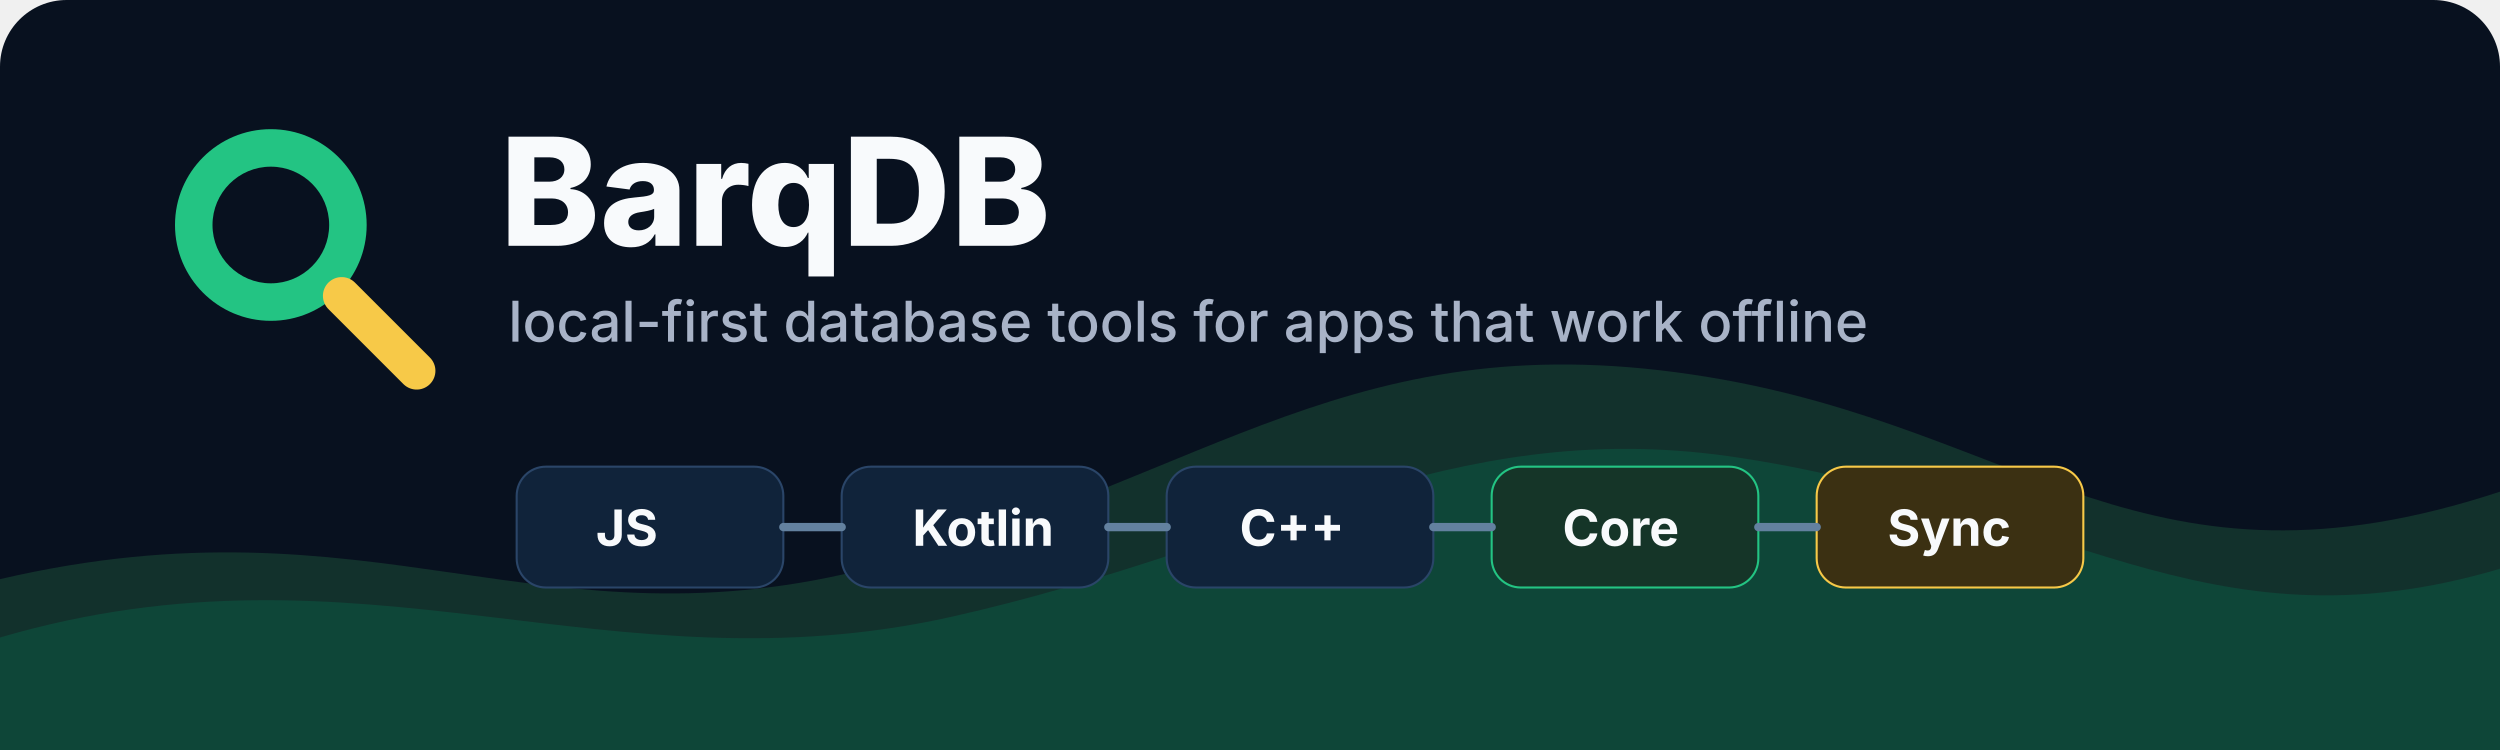
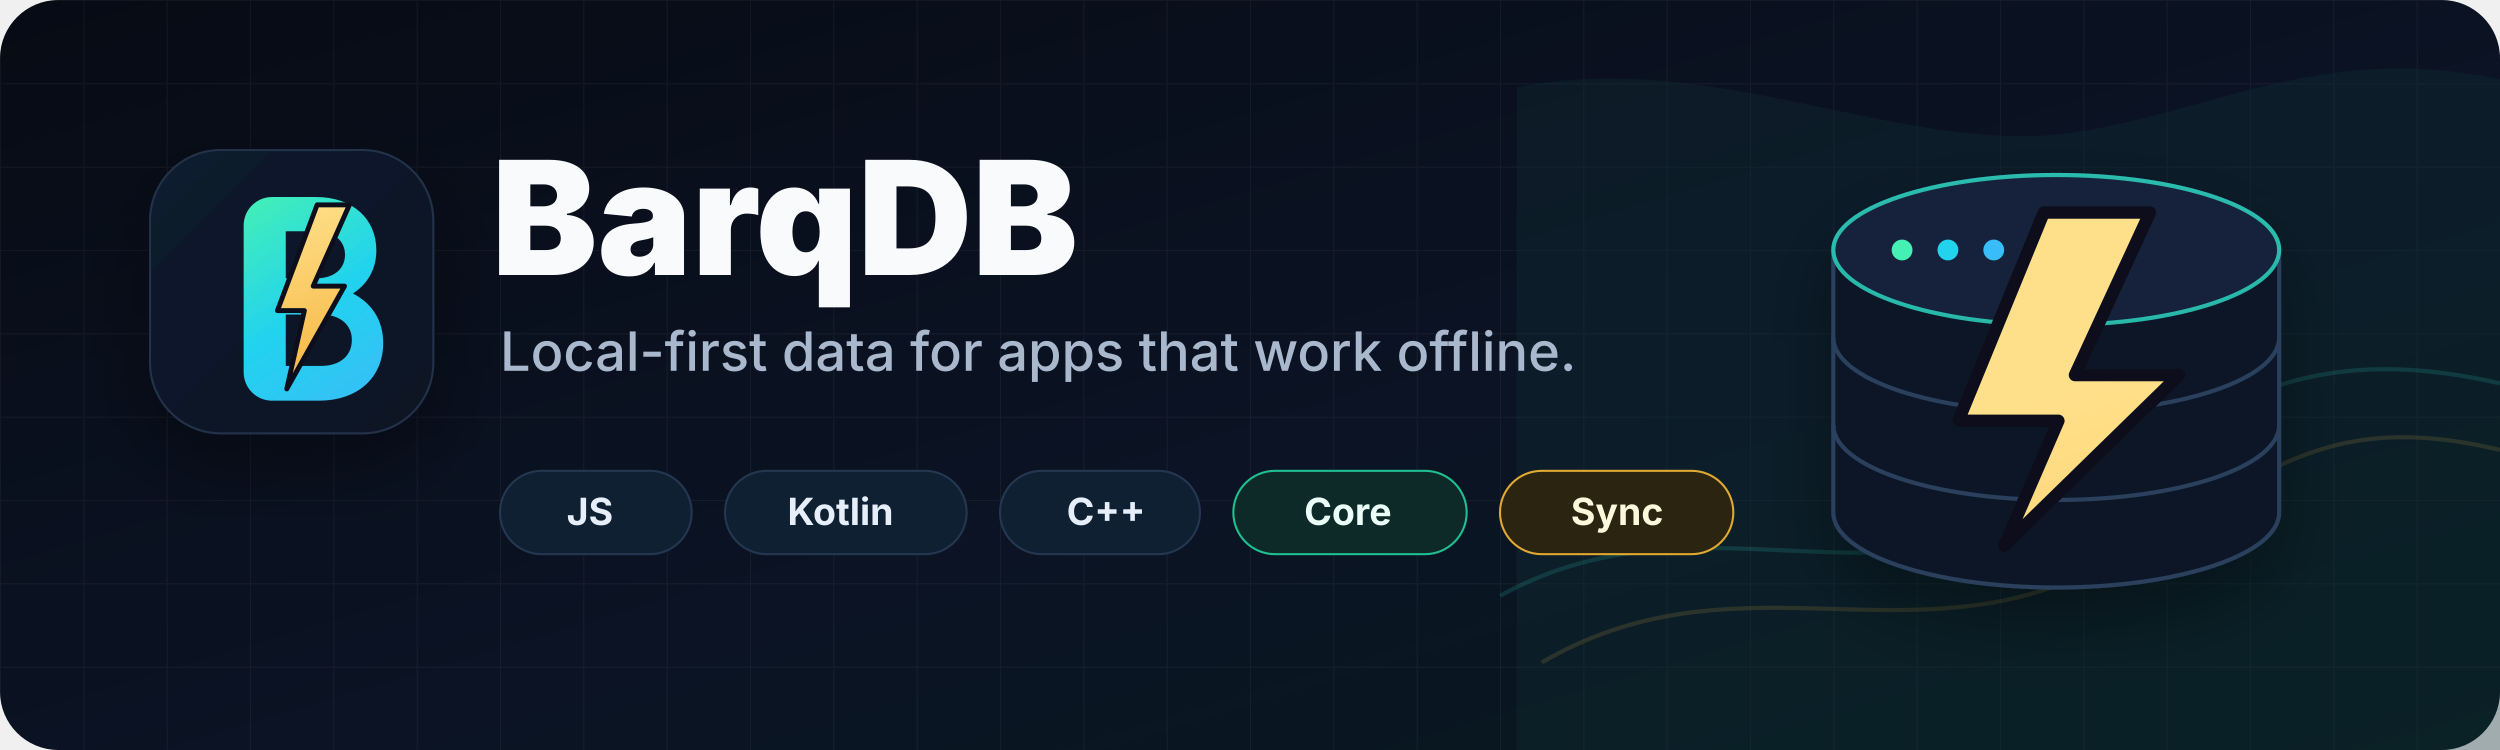
<svg xmlns="http://www.w3.org/2000/svg" width="1200" height="360" viewBox="0 0 1200 360" role="img" aria-labelledby="title desc">
-   <rect width="1200" height="360" rx="32" fill="#08111f" />
-   <path d="M0 278 C180 236 260 314 420 272 C582 229 650 153 820 181 C972 206 1030 292 1200 236 L1200 360 L0 360 Z" fill="#12312c" />
-   <path d="M0 306 C174 255 292 333 457 296 C608 262 695 200 830 219 C989 242 1058 315 1200 273 L1200 360 L0 360 Z" fill="#0e4638" />
-   <circle cx="130" cy="108" r="46" fill="#23c483" />
-   <circle cx="130" cy="108" r="28" fill="#08111f" />
-   <path d="M164 142 L200 178" stroke="#f7c948" stroke-width="18" stroke-linecap="round" />
-   <text x="240" y="118" fill="#f8fafc" font-family="Inter, ui-sans-serif, system-ui, -apple-system, BlinkMacSystemFont, Segoe UI, sans-serif" font-size="72" font-weight="800">BarqDB</text>
-   <text x="244" y="164" fill="#a8b3c7" font-family="Inter, ui-sans-serif, system-ui, -apple-system, BlinkMacSystemFont, Segoe UI, sans-serif" font-size="27" font-weight="500">local-first database tools for apps that work offline</text>
-   <g font-family="Inter, ui-sans-serif, system-ui, -apple-system, BlinkMacSystemFont, Segoe UI, sans-serif" font-size="24" font-weight="700">
-     <rect x="248" y="224" width="128" height="58" rx="14" fill="#10233a" stroke="#2a4568" />
-     <text x="286" y="262" fill="#f8fafc">JS</text>
-     <rect x="404" y="224" width="128" height="58" rx="14" fill="#10233a" stroke="#2a4568" />
-     <text x="438" y="262" fill="#f8fafc">Kotlin</text>
-     <rect x="560" y="224" width="128" height="58" rx="14" fill="#10233a" stroke="#2a4568" />
-     <text x="595" y="262" fill="#f8fafc">C++</text>
-     <rect x="716" y="224" width="128" height="58" rx="14" fill="#153528" stroke="#23c483" />
-     <text x="750" y="262" fill="#f8fafc">Core</text>
-     <rect x="872" y="224" width="128" height="58" rx="14" fill="#3b3012" stroke="#f7c948" />
-     <text x="906" y="262" fill="#f8fafc">Sync</text>
+   <defs>
+     <linearGradient id="bg" x1="0" y1="0" x2="1" y2="1">
+       <stop offset="0" stop-color="#070b14" />
+       <stop offset="0.55" stop-color="#0b1324" />
+       <stop offset="1" stop-color="#071a1f" />
+     </linearGradient>
+     <linearGradient id="brand" x1="136" y1="62" x2="421" y2="478" gradientUnits="userSpaceOnUse">
+       <stop offset="0" stop-color="#44f0b5" />
+       <stop offset="0.52" stop-color="#22d3ee" />
+       <stop offset="1" stop-color="#38bdf8" />
+     </linearGradient>
+     <linearGradient id="gold" x1="224" y1="78" x2="352" y2="454" gradientUnits="userSpaceOnUse">
+       <stop offset="0" stop-color="#ffe08a" />
+       <stop offset="1" stop-color="#f5b23b" />
+     </linearGradient>
+     <linearGradient id="panel" x1="0" y1="0" x2="1" y2="1">
+       <stop offset="0" stop-color="#111b2e" />
+       <stop offset="1" stop-color="#0c1423" />
+     </linearGradient>
+     <pattern id="grid" width="40" height="40" patternUnits="userSpaceOnUse">
+       <path d="M40 0H0V40" fill="none" stroke="#ffffff" stroke-opacity="0.045" stroke-width="1" />
+     </pattern>
+     <filter id="shadow" x="-30%" y="-30%" width="160%" height="160%">
+       <feDropShadow dx="0" dy="16" stdDeviation="18" flood-color="#000000" flood-opacity="0.35" />
+     </filter>
+   </defs>
+   <rect width="1200" height="360" rx="28" fill="url(#bg)" />
+   <rect width="1200" height="360" rx="28" fill="url(#grid)" />
+   <path d="M728 42C823 23 911 74 992 64C1060 55 1113 20 1200 38V360H728Z" fill="#0f2d33" opacity="0.35" />
+   <path d="M720 286C807 238 889 286 967 252C1047 217 1082 157 1200 184" fill="none" stroke="#2dd4bf" stroke-opacity="0.16" stroke-width="2" />
+   <path d="M740 318C829 266 910 314 995 278C1075 244 1101 192 1200 216" fill="none" stroke="#f5b23b" stroke-opacity="0.14" stroke-width="2" />
+   <g transform="translate(72 72)" filter="url(#shadow)">
+     <rect width="136" height="136" rx="34" fill="url(#panel)" stroke="#23314a" />
+     <g transform="translate(13 8) scale(0.235)">
+       <path fill="url(#brand)" fill-rule="evenodd" clip-rule="evenodd" d="M136 120C136 88 162 62 194 62H284C358 62 407 106 407 171C407 209 389 240 359 259C398 279 421 314 421 360C421 431 369 478 290 478H194C162 478 136 452 136 420V120ZM222 132V228H285C320 228 343 209 343 180C343 151 320 132 285 132H222ZM222 302V407H294C333 407 357 386 357 354C357 323 333 302 294 302H222Z" />
+       <path d="M352 78L278 244H342L224 454L260 294H205L286 78H352Z" fill="url(#gold)" stroke="#07101d" stroke-width="10" stroke-linejoin="round" />
+     </g>
  </g>
-   <path d="M376 253 H404 M532 253 H560 M688 253 H716 M844 253 H872" stroke="#63819f" stroke-width="4" stroke-linecap="round" />
+   <text x="236" y="132" fill="#f8fafc" font-family="Inter, ui-sans-serif, system-ui, -apple-system, BlinkMacSystemFont, Segoe UI, sans-serif" font-size="76" font-weight="850">BarqDB</text>
+   <text x="240" y="178" fill="#a9b8cc" font-family="Inter, ui-sans-serif, system-ui, -apple-system, BlinkMacSystemFont, Segoe UI, sans-serif" font-size="26" font-weight="500">Local-first data for apps that work offline.</text>
+   <g transform="translate(240 226)" font-family="Inter, ui-sans-serif, system-ui, -apple-system, BlinkMacSystemFont, Segoe UI, sans-serif" font-size="18" font-weight="700">
+     <rect width="92" height="40" rx="20" fill="#102033" stroke="#243750" />
+     <text x="32" y="26" fill="#e5eef9">JS</text>
+     <rect x="108" width="116" height="40" rx="20" fill="#102033" stroke="#243750" />
+     <text x="138" y="26" fill="#e5eef9">Kotlin</text>
+     <rect x="240" width="96" height="40" rx="20" fill="#102033" stroke="#243750" />
+     <text x="272" y="26" fill="#e5eef9">C++</text>
+     <rect x="352" width="112" height="40" rx="20" fill="#0e2a28" stroke="#1fbf92" />
+     <text x="386" y="26" fill="#eafff7">Core</text>
+     <rect x="480" width="112" height="40" rx="20" fill="#2a2411" stroke="#e0a932" />
+     <text x="514" y="26" fill="#fff7db">Sync</text>
+   </g>
+   <g transform="translate(842 84)" filter="url(#shadow)">
+     <path d="M38 36C38 16 86 0 145 0C204 0 252 16 252 36V162C252 182 204 198 145 198C86 198 38 182 38 162Z" fill="#0d1728" stroke="#29405d" stroke-width="2" />
+     <ellipse cx="145" cy="36" rx="107" ry="36" fill="#15243a" stroke="#2dd4bf" stroke-opacity="0.85" stroke-width="2" />
+     <path d="M38 78C38 98 86 114 145 114C204 114 252 98 252 78" fill="none" stroke="#29405d" stroke-width="2" />
+     <path d="M38 120C38 140 86 156 145 156C204 156 252 140 252 120" fill="none" stroke="#29405d" stroke-width="2" />
+     <path d="M190 18L154 96H204L120 178L146 118H98L139 18Z" fill="url(#gold)" stroke="#07101d" stroke-width="6" stroke-linejoin="round" />
+     <circle cx="71" cy="36" r="5" fill="#44f0b5" />
+     <circle cx="93" cy="36" r="5" fill="#22d3ee" />
+     <circle cx="115" cy="36" r="5" fill="#38bdf8" />
+   </g>
</svg>
